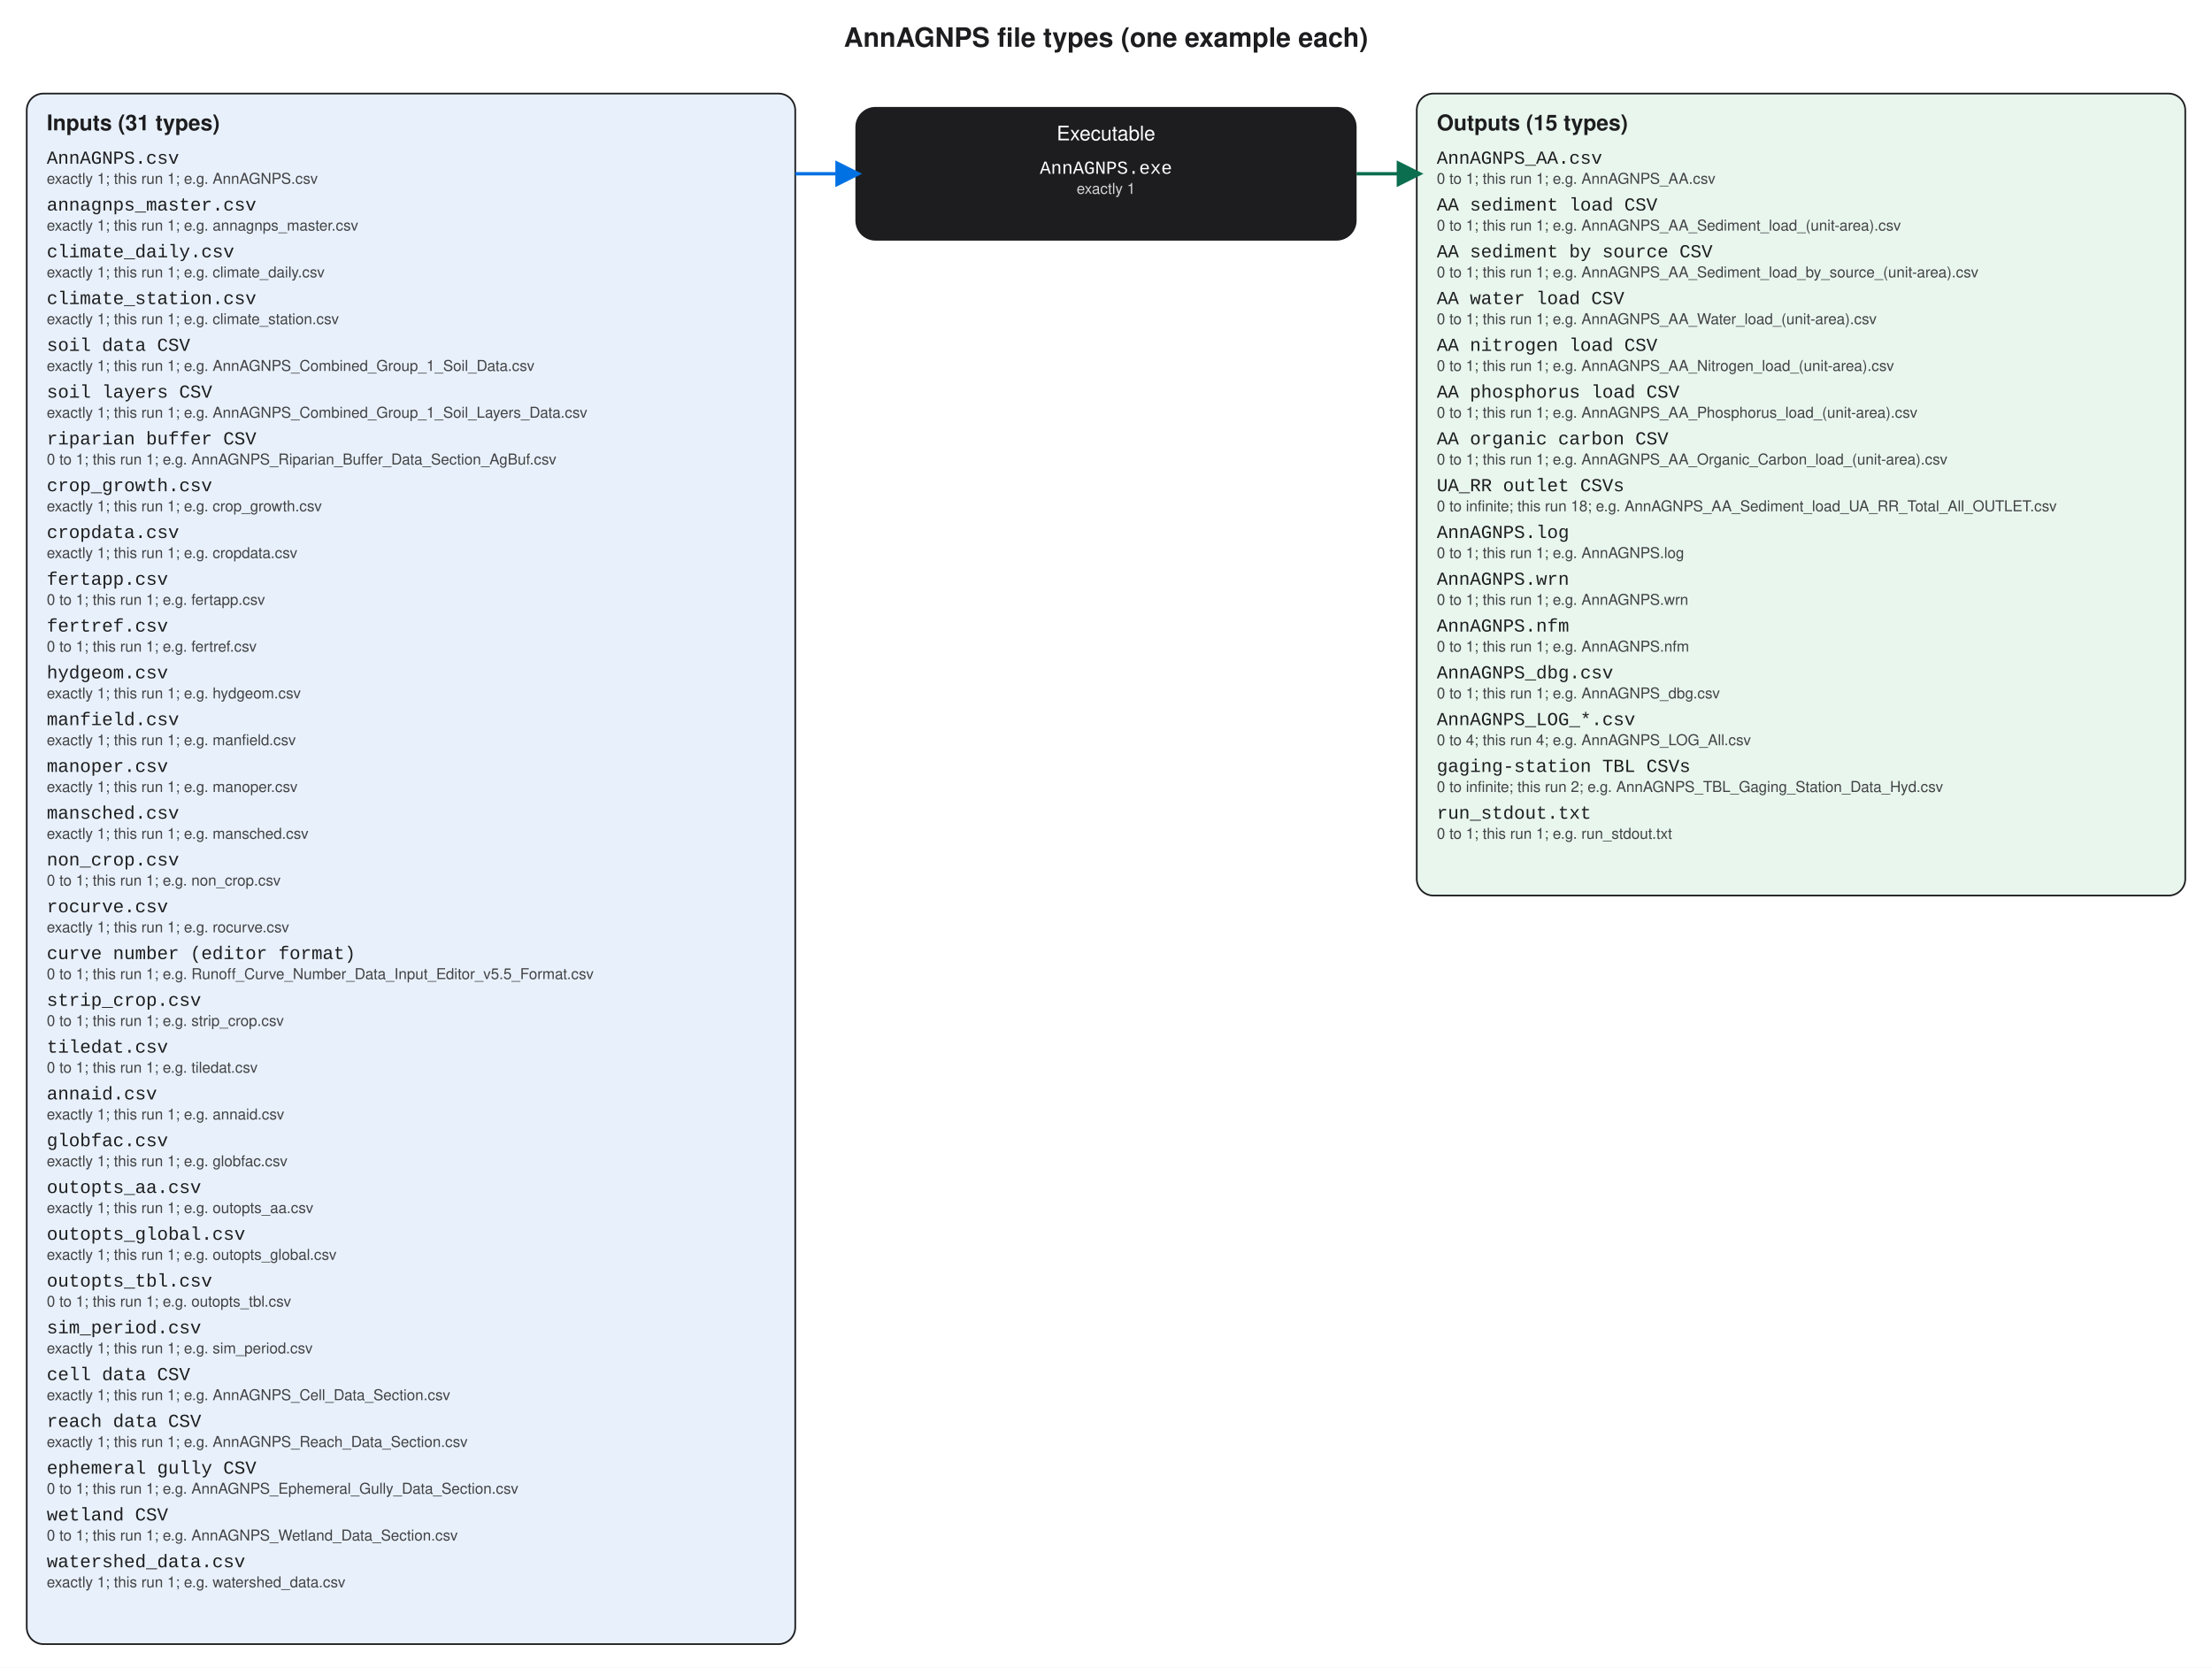
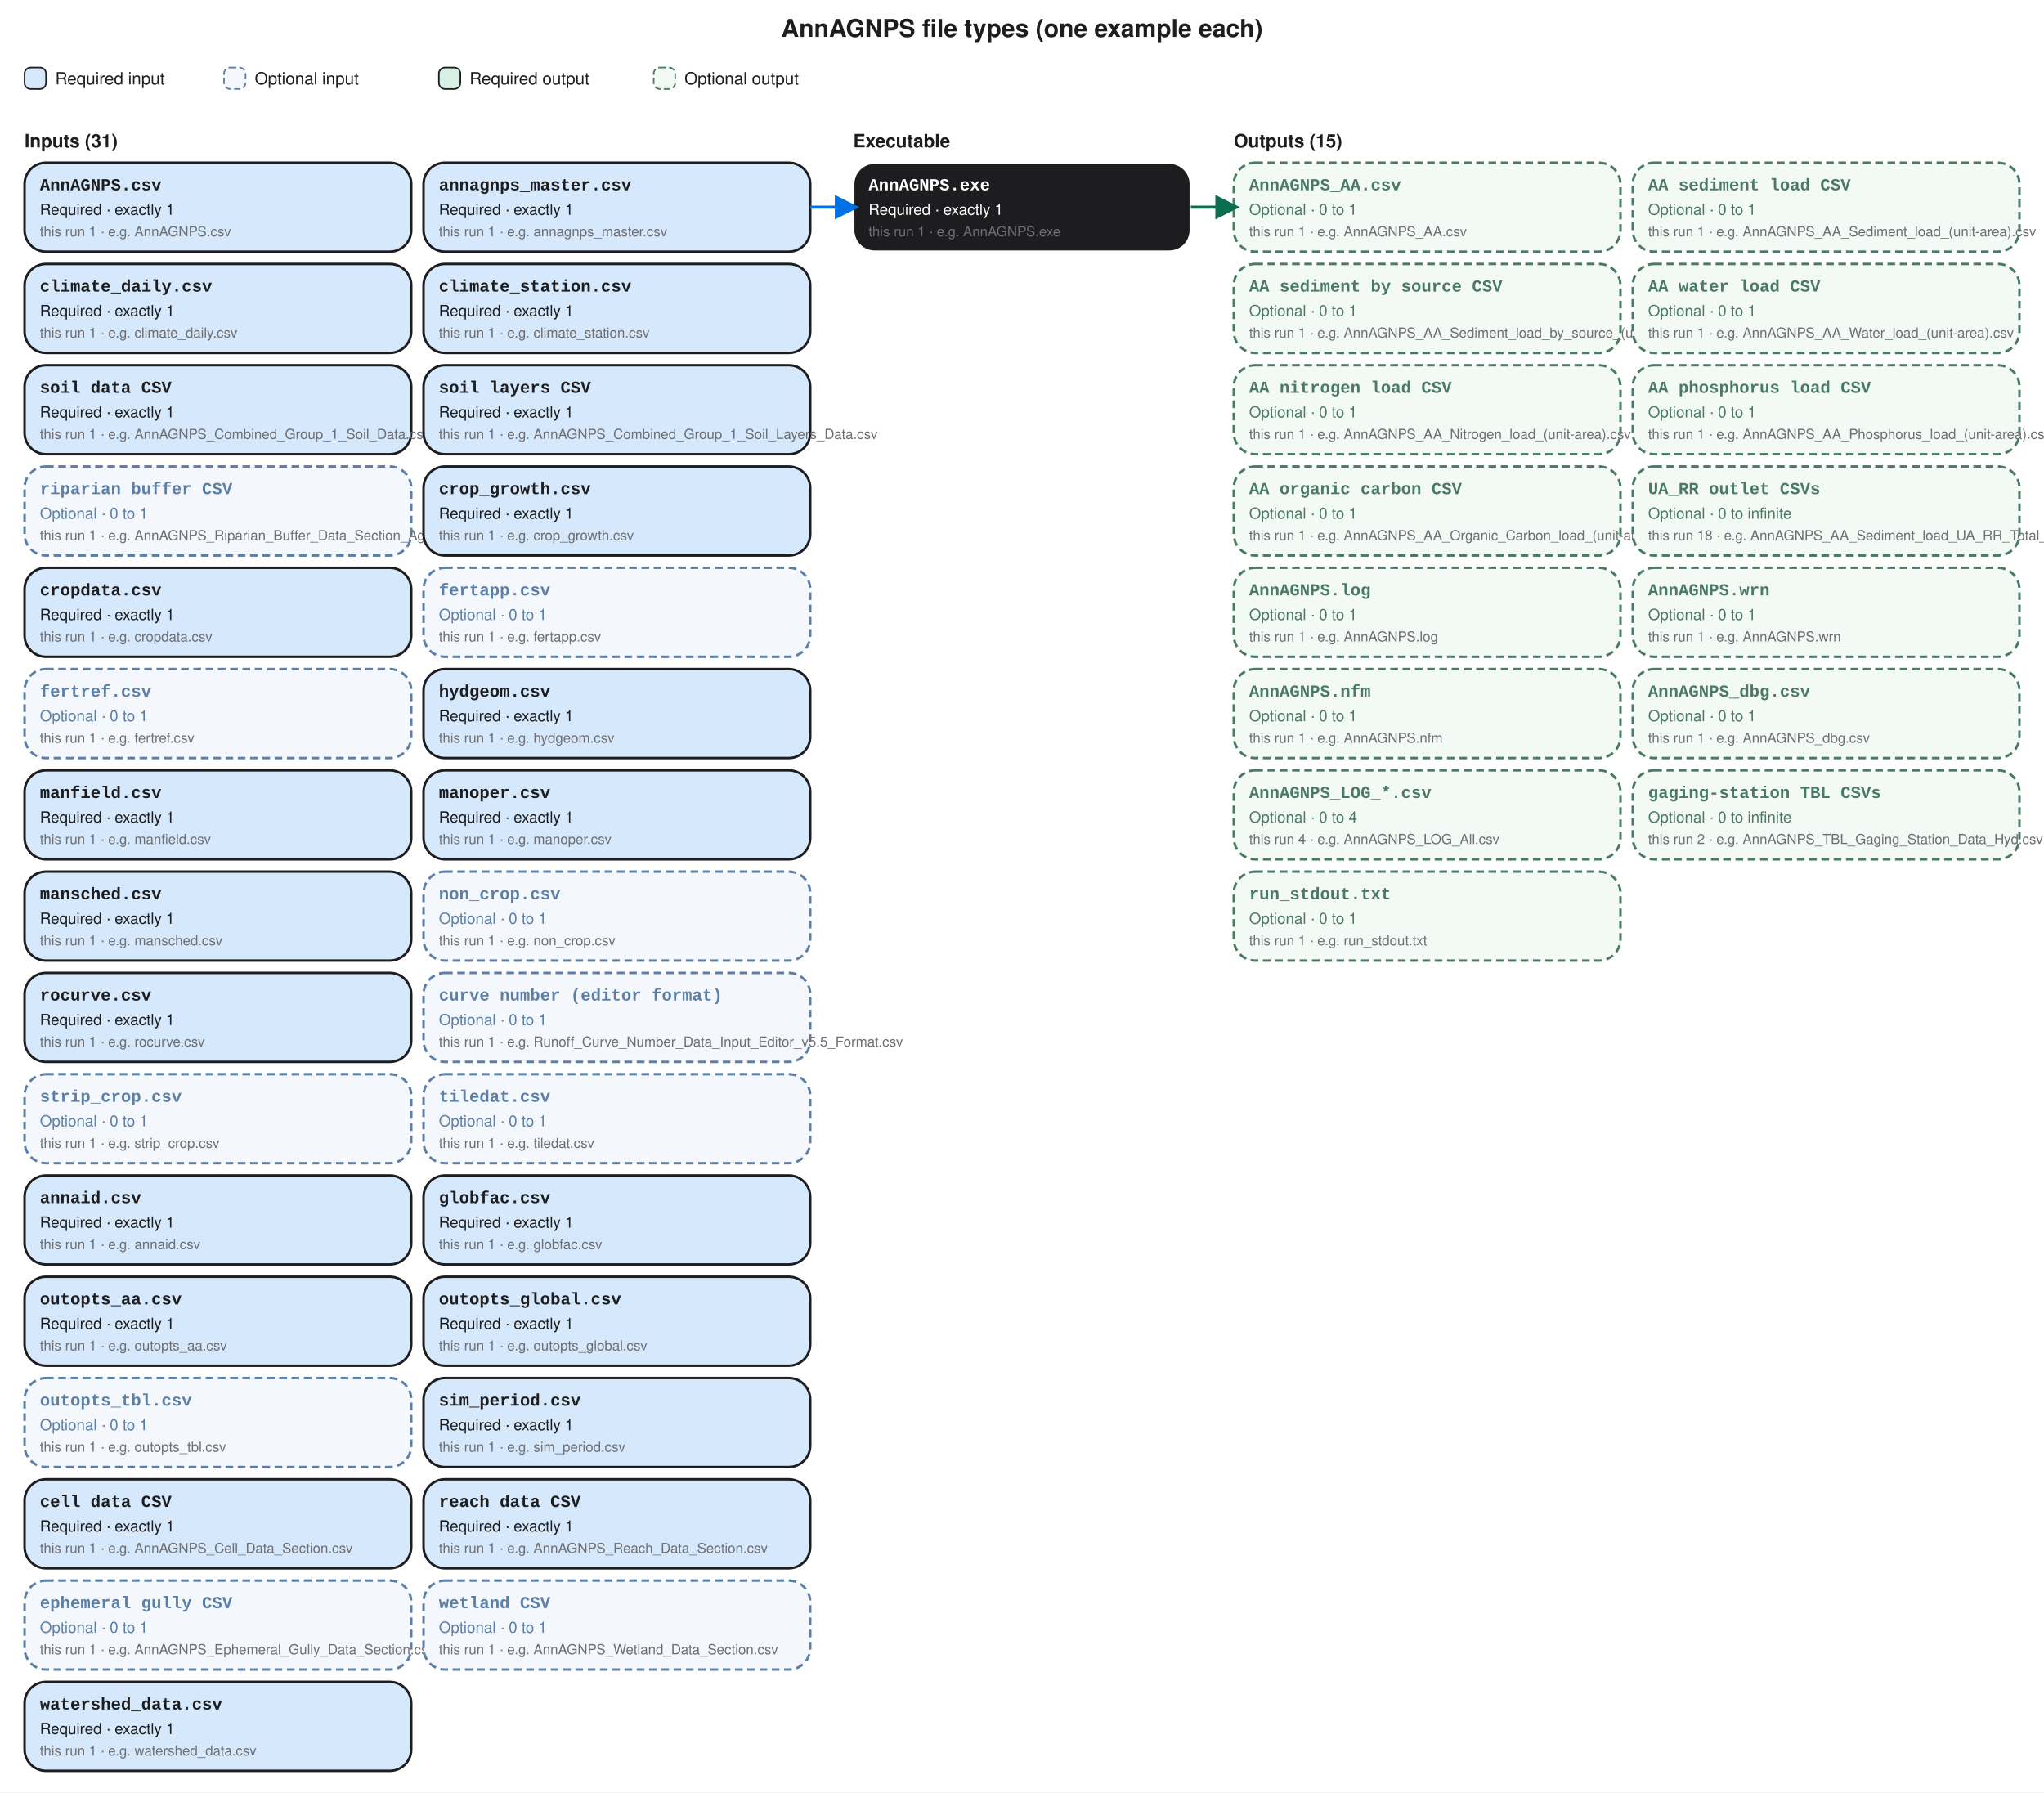
- <svg xmlns="http://www.w3.org/2000/svg" width="1324" height="998" viewBox="0 0 1324 998">
+ <svg xmlns="http://www.w3.org/2000/svg" width="1332" height="1168" viewBox="0 0 1332 1168">
  <defs>
    <marker id="arrow" markerWidth="8" markerHeight="8" refX="6" refY="4" orient="auto">
      <polygon points="0 0, 8 4, 0 8" fill="#0071e3" />
    </marker>
    <marker id="arrow2" markerWidth="8" markerHeight="8" refX="6" refY="4" orient="auto">
      <polygon points="0 0, 8 4, 0 8" fill="#0b6e4f" />
    </marker>
  </defs>
  <rect width="100%" height="100%" fill="#ffffff" />
-   <text x="662.0" y="28" text-anchor="middle" font-family="Helvetica, Arial, sans-serif" font-size="16" font-weight="700" fill="#1d1d1f">AnnAGNPS file types (one example each)</text>
-   <rect x="16" y="56" width="460" height="928" rx="10" fill="#e8f1fb" stroke="#1d1d1f" />
-   <text x="28" y="78" font-family="Helvetica, Arial, sans-serif" font-size="13" font-weight="700" fill="#1d1d1f">Inputs (31 types)</text>
-   <text x="28" y="98" font-family="Consolas, Courier New, monospace" font-size="11" fill="#1d1d1f">AnnAGNPS.csv</text>
-   <text x="28" y="110" font-family="Helvetica, Arial, sans-serif" font-size="9" fill="#424245">exactly 1; this run 1; e.g. AnnAGNPS.csv</text>
-   <text x="28" y="126" font-family="Consolas, Courier New, monospace" font-size="11" fill="#1d1d1f">annagnps_master.csv</text>
-   <text x="28" y="138" font-family="Helvetica, Arial, sans-serif" font-size="9" fill="#424245">exactly 1; this run 1; e.g. annagnps_master.csv</text>
-   <text x="28" y="154" font-family="Consolas, Courier New, monospace" font-size="11" fill="#1d1d1f">climate_daily.csv</text>
-   <text x="28" y="166" font-family="Helvetica, Arial, sans-serif" font-size="9" fill="#424245">exactly 1; this run 1; e.g. climate_daily.csv</text>
-   <text x="28" y="182" font-family="Consolas, Courier New, monospace" font-size="11" fill="#1d1d1f">climate_station.csv</text>
-   <text x="28" y="194" font-family="Helvetica, Arial, sans-serif" font-size="9" fill="#424245">exactly 1; this run 1; e.g. climate_station.csv</text>
-   <text x="28" y="210" font-family="Consolas, Courier New, monospace" font-size="11" fill="#1d1d1f">soil data CSV</text>
-   <text x="28" y="222" font-family="Helvetica, Arial, sans-serif" font-size="9" fill="#424245">exactly 1; this run 1; e.g. AnnAGNPS_Combined_Group_1_Soil_Data.csv</text>
-   <text x="28" y="238" font-family="Consolas, Courier New, monospace" font-size="11" fill="#1d1d1f">soil layers CSV</text>
-   <text x="28" y="250" font-family="Helvetica, Arial, sans-serif" font-size="9" fill="#424245">exactly 1; this run 1; e.g. AnnAGNPS_Combined_Group_1_Soil_Layers_Data.csv</text>
-   <text x="28" y="266" font-family="Consolas, Courier New, monospace" font-size="11" fill="#1d1d1f">riparian buffer CSV</text>
-   <text x="28" y="278" font-family="Helvetica, Arial, sans-serif" font-size="9" fill="#424245">0 to 1; this run 1; e.g. AnnAGNPS_Riparian_Buffer_Data_Section_AgBuf.csv</text>
-   <text x="28" y="294" font-family="Consolas, Courier New, monospace" font-size="11" fill="#1d1d1f">crop_growth.csv</text>
-   <text x="28" y="306" font-family="Helvetica, Arial, sans-serif" font-size="9" fill="#424245">exactly 1; this run 1; e.g. crop_growth.csv</text>
-   <text x="28" y="322" font-family="Consolas, Courier New, monospace" font-size="11" fill="#1d1d1f">cropdata.csv</text>
-   <text x="28" y="334" font-family="Helvetica, Arial, sans-serif" font-size="9" fill="#424245">exactly 1; this run 1; e.g. cropdata.csv</text>
-   <text x="28" y="350" font-family="Consolas, Courier New, monospace" font-size="11" fill="#1d1d1f">fertapp.csv</text>
-   <text x="28" y="362" font-family="Helvetica, Arial, sans-serif" font-size="9" fill="#424245">0 to 1; this run 1; e.g. fertapp.csv</text>
-   <text x="28" y="378" font-family="Consolas, Courier New, monospace" font-size="11" fill="#1d1d1f">fertref.csv</text>
-   <text x="28" y="390" font-family="Helvetica, Arial, sans-serif" font-size="9" fill="#424245">0 to 1; this run 1; e.g. fertref.csv</text>
-   <text x="28" y="406" font-family="Consolas, Courier New, monospace" font-size="11" fill="#1d1d1f">hydgeom.csv</text>
-   <text x="28" y="418" font-family="Helvetica, Arial, sans-serif" font-size="9" fill="#424245">exactly 1; this run 1; e.g. hydgeom.csv</text>
-   <text x="28" y="434" font-family="Consolas, Courier New, monospace" font-size="11" fill="#1d1d1f">manfield.csv</text>
-   <text x="28" y="446" font-family="Helvetica, Arial, sans-serif" font-size="9" fill="#424245">exactly 1; this run 1; e.g. manfield.csv</text>
-   <text x="28" y="462" font-family="Consolas, Courier New, monospace" font-size="11" fill="#1d1d1f">manoper.csv</text>
-   <text x="28" y="474" font-family="Helvetica, Arial, sans-serif" font-size="9" fill="#424245">exactly 1; this run 1; e.g. manoper.csv</text>
-   <text x="28" y="490" font-family="Consolas, Courier New, monospace" font-size="11" fill="#1d1d1f">mansched.csv</text>
-   <text x="28" y="502" font-family="Helvetica, Arial, sans-serif" font-size="9" fill="#424245">exactly 1; this run 1; e.g. mansched.csv</text>
-   <text x="28" y="518" font-family="Consolas, Courier New, monospace" font-size="11" fill="#1d1d1f">non_crop.csv</text>
-   <text x="28" y="530" font-family="Helvetica, Arial, sans-serif" font-size="9" fill="#424245">0 to 1; this run 1; e.g. non_crop.csv</text>
-   <text x="28" y="546" font-family="Consolas, Courier New, monospace" font-size="11" fill="#1d1d1f">rocurve.csv</text>
-   <text x="28" y="558" font-family="Helvetica, Arial, sans-serif" font-size="9" fill="#424245">exactly 1; this run 1; e.g. rocurve.csv</text>
-   <text x="28" y="574" font-family="Consolas, Courier New, monospace" font-size="11" fill="#1d1d1f">curve number (editor format)</text>
-   <text x="28" y="586" font-family="Helvetica, Arial, sans-serif" font-size="9" fill="#424245">0 to 1; this run 1; e.g. Runoff_Curve_Number_Data_Input_Editor_v5.5_Format.csv</text>
-   <text x="28" y="602" font-family="Consolas, Courier New, monospace" font-size="11" fill="#1d1d1f">strip_crop.csv</text>
-   <text x="28" y="614" font-family="Helvetica, Arial, sans-serif" font-size="9" fill="#424245">0 to 1; this run 1; e.g. strip_crop.csv</text>
-   <text x="28" y="630" font-family="Consolas, Courier New, monospace" font-size="11" fill="#1d1d1f">tiledat.csv</text>
-   <text x="28" y="642" font-family="Helvetica, Arial, sans-serif" font-size="9" fill="#424245">0 to 1; this run 1; e.g. tiledat.csv</text>
-   <text x="28" y="658" font-family="Consolas, Courier New, monospace" font-size="11" fill="#1d1d1f">annaid.csv</text>
-   <text x="28" y="670" font-family="Helvetica, Arial, sans-serif" font-size="9" fill="#424245">exactly 1; this run 1; e.g. annaid.csv</text>
-   <text x="28" y="686" font-family="Consolas, Courier New, monospace" font-size="11" fill="#1d1d1f">globfac.csv</text>
-   <text x="28" y="698" font-family="Helvetica, Arial, sans-serif" font-size="9" fill="#424245">exactly 1; this run 1; e.g. globfac.csv</text>
-   <text x="28" y="714" font-family="Consolas, Courier New, monospace" font-size="11" fill="#1d1d1f">outopts_aa.csv</text>
-   <text x="28" y="726" font-family="Helvetica, Arial, sans-serif" font-size="9" fill="#424245">exactly 1; this run 1; e.g. outopts_aa.csv</text>
-   <text x="28" y="742" font-family="Consolas, Courier New, monospace" font-size="11" fill="#1d1d1f">outopts_global.csv</text>
-   <text x="28" y="754" font-family="Helvetica, Arial, sans-serif" font-size="9" fill="#424245">exactly 1; this run 1; e.g. outopts_global.csv</text>
-   <text x="28" y="770" font-family="Consolas, Courier New, monospace" font-size="11" fill="#1d1d1f">outopts_tbl.csv</text>
-   <text x="28" y="782" font-family="Helvetica, Arial, sans-serif" font-size="9" fill="#424245">0 to 1; this run 1; e.g. outopts_tbl.csv</text>
-   <text x="28" y="798" font-family="Consolas, Courier New, monospace" font-size="11" fill="#1d1d1f">sim_period.csv</text>
-   <text x="28" y="810" font-family="Helvetica, Arial, sans-serif" font-size="9" fill="#424245">exactly 1; this run 1; e.g. sim_period.csv</text>
-   <text x="28" y="826" font-family="Consolas, Courier New, monospace" font-size="11" fill="#1d1d1f">cell data CSV</text>
-   <text x="28" y="838" font-family="Helvetica, Arial, sans-serif" font-size="9" fill="#424245">exactly 1; this run 1; e.g. AnnAGNPS_Cell_Data_Section.csv</text>
-   <text x="28" y="854" font-family="Consolas, Courier New, monospace" font-size="11" fill="#1d1d1f">reach data CSV</text>
-   <text x="28" y="866" font-family="Helvetica, Arial, sans-serif" font-size="9" fill="#424245">exactly 1; this run 1; e.g. AnnAGNPS_Reach_Data_Section.csv</text>
-   <text x="28" y="882" font-family="Consolas, Courier New, monospace" font-size="11" fill="#1d1d1f">ephemeral gully CSV</text>
-   <text x="28" y="894" font-family="Helvetica, Arial, sans-serif" font-size="9" fill="#424245">0 to 1; this run 1; e.g. AnnAGNPS_Ephemeral_Gully_Data_Section.csv</text>
-   <text x="28" y="910" font-family="Consolas, Courier New, monospace" font-size="11" fill="#1d1d1f">wetland CSV</text>
-   <text x="28" y="922" font-family="Helvetica, Arial, sans-serif" font-size="9" fill="#424245">0 to 1; this run 1; e.g. AnnAGNPS_Wetland_Data_Section.csv</text>
-   <text x="28" y="938" font-family="Consolas, Courier New, monospace" font-size="11" fill="#1d1d1f">watershed_data.csv</text>
-   <text x="28" y="950" font-family="Helvetica, Arial, sans-serif" font-size="9" fill="#424245">exactly 1; this run 1; e.g. watershed_data.csv</text>
-   <rect x="512" y="64" width="300" height="80" rx="12" fill="#1d1d1f" />
-   <text x="662.0" y="84" text-anchor="middle" font-family="Helvetica, Arial, sans-serif" font-size="12" fill="#fff">Executable</text>
-   <text x="662.0" y="104" text-anchor="middle" font-family="Consolas, Courier New, monospace" font-size="11" fill="#fff">AnnAGNPS.exe</text>
-   <text x="662.0" y="116" text-anchor="middle" font-family="Helvetica, Arial, sans-serif" font-size="9" fill="#d2d2d7">exactly 1</text>
-   <rect x="848" y="56" width="460" height="480" rx="10" fill="#e8f6ee" stroke="#1d1d1f" />
-   <text x="860" y="78" font-family="Helvetica, Arial, sans-serif" font-size="13" font-weight="700" fill="#1d1d1f">Outputs (15 types)</text>
-   <text x="860" y="98" font-family="Consolas, Courier New, monospace" font-size="11" fill="#1d1d1f">AnnAGNPS_AA.csv</text>
-   <text x="860" y="110" font-family="Helvetica, Arial, sans-serif" font-size="9" fill="#424245">0 to 1; this run 1; e.g. AnnAGNPS_AA.csv</text>
-   <text x="860" y="126" font-family="Consolas, Courier New, monospace" font-size="11" fill="#1d1d1f">AA sediment load CSV</text>
-   <text x="860" y="138" font-family="Helvetica, Arial, sans-serif" font-size="9" fill="#424245">0 to 1; this run 1; e.g. AnnAGNPS_AA_Sediment_load_(unit-area).csv</text>
-   <text x="860" y="154" font-family="Consolas, Courier New, monospace" font-size="11" fill="#1d1d1f">AA sediment by source CSV</text>
-   <text x="860" y="166" font-family="Helvetica, Arial, sans-serif" font-size="9" fill="#424245">0 to 1; this run 1; e.g. AnnAGNPS_AA_Sediment_load_by_source_(unit-area).csv</text>
-   <text x="860" y="182" font-family="Consolas, Courier New, monospace" font-size="11" fill="#1d1d1f">AA water load CSV</text>
-   <text x="860" y="194" font-family="Helvetica, Arial, sans-serif" font-size="9" fill="#424245">0 to 1; this run 1; e.g. AnnAGNPS_AA_Water_load_(unit-area).csv</text>
-   <text x="860" y="210" font-family="Consolas, Courier New, monospace" font-size="11" fill="#1d1d1f">AA nitrogen load CSV</text>
-   <text x="860" y="222" font-family="Helvetica, Arial, sans-serif" font-size="9" fill="#424245">0 to 1; this run 1; e.g. AnnAGNPS_AA_Nitrogen_load_(unit-area).csv</text>
-   <text x="860" y="238" font-family="Consolas, Courier New, monospace" font-size="11" fill="#1d1d1f">AA phosphorus load CSV</text>
-   <text x="860" y="250" font-family="Helvetica, Arial, sans-serif" font-size="9" fill="#424245">0 to 1; this run 1; e.g. AnnAGNPS_AA_Phosphorus_load_(unit-area).csv</text>
-   <text x="860" y="266" font-family="Consolas, Courier New, monospace" font-size="11" fill="#1d1d1f">AA organic carbon CSV</text>
-   <text x="860" y="278" font-family="Helvetica, Arial, sans-serif" font-size="9" fill="#424245">0 to 1; this run 1; e.g. AnnAGNPS_AA_Organic_Carbon_load_(unit-area).csv</text>
-   <text x="860" y="294" font-family="Consolas, Courier New, monospace" font-size="11" fill="#1d1d1f">UA_RR outlet CSVs</text>
-   <text x="860" y="306" font-family="Helvetica, Arial, sans-serif" font-size="9" fill="#424245">0 to infinite; this run 18; e.g. AnnAGNPS_AA_Sediment_load_UA_RR_Total_All_OUTLET.csv</text>
-   <text x="860" y="322" font-family="Consolas, Courier New, monospace" font-size="11" fill="#1d1d1f">AnnAGNPS.log</text>
-   <text x="860" y="334" font-family="Helvetica, Arial, sans-serif" font-size="9" fill="#424245">0 to 1; this run 1; e.g. AnnAGNPS.log</text>
-   <text x="860" y="350" font-family="Consolas, Courier New, monospace" font-size="11" fill="#1d1d1f">AnnAGNPS.wrn</text>
-   <text x="860" y="362" font-family="Helvetica, Arial, sans-serif" font-size="9" fill="#424245">0 to 1; this run 1; e.g. AnnAGNPS.wrn</text>
-   <text x="860" y="378" font-family="Consolas, Courier New, monospace" font-size="11" fill="#1d1d1f">AnnAGNPS.nfm</text>
-   <text x="860" y="390" font-family="Helvetica, Arial, sans-serif" font-size="9" fill="#424245">0 to 1; this run 1; e.g. AnnAGNPS.nfm</text>
-   <text x="860" y="406" font-family="Consolas, Courier New, monospace" font-size="11" fill="#1d1d1f">AnnAGNPS_dbg.csv</text>
-   <text x="860" y="418" font-family="Helvetica, Arial, sans-serif" font-size="9" fill="#424245">0 to 1; this run 1; e.g. AnnAGNPS_dbg.csv</text>
-   <text x="860" y="434" font-family="Consolas, Courier New, monospace" font-size="11" fill="#1d1d1f">AnnAGNPS_LOG_*.csv</text>
-   <text x="860" y="446" font-family="Helvetica, Arial, sans-serif" font-size="9" fill="#424245">0 to 4; this run 4; e.g. AnnAGNPS_LOG_All.csv</text>
-   <text x="860" y="462" font-family="Consolas, Courier New, monospace" font-size="11" fill="#1d1d1f">gaging-station TBL CSVs</text>
-   <text x="860" y="474" font-family="Helvetica, Arial, sans-serif" font-size="9" fill="#424245">0 to infinite; this run 2; e.g. AnnAGNPS_TBL_Gaging_Station_Data_Hyd.csv</text>
-   <text x="860" y="490" font-family="Consolas, Courier New, monospace" font-size="11" fill="#1d1d1f">run_stdout.txt</text>
-   <text x="860" y="502" font-family="Helvetica, Arial, sans-serif" font-size="9" fill="#424245">0 to 1; this run 1; e.g. run_stdout.txt</text>
-   <line x1="476" y1="104.0" x2="512" y2="104.0" stroke="#0071e3" stroke-width="2" marker-end="url(#arrow)" />
-   <line x1="812" y1="104.0" x2="848" y2="104.0" stroke="#0b6e4f" stroke-width="2" marker-end="url(#arrow2)" />
+   <text x="666.0" y="24" text-anchor="middle" font-family="Helvetica, Arial, sans-serif" font-size="16" font-weight="700" fill="#1d1d1f">AnnAGNPS file types (one example each)</text>
+   <rect x="16" y="44" width="14" height="14" rx="4" fill="#d6e8fb" stroke="#1d1d1f" />
+   <text x="36" y="55" font-family="Helvetica, Arial, sans-serif" font-size="11" fill="#1d1d1f">Required input</text>
+   <rect x="146" y="44" width="14" height="14" rx="4" fill="#f4f8fd" stroke="#5b7fa6" stroke-dasharray="4 2" />
+   <text x="166" y="55" font-family="Helvetica, Arial, sans-serif" font-size="11" fill="#1d1d1f">Optional input</text>
+   <rect x="286" y="44" width="14" height="14" rx="4" fill="#d8f0e4" stroke="#1d1d1f" />
+   <text x="306" y="55" font-family="Helvetica, Arial, sans-serif" font-size="11" fill="#1d1d1f">Required output</text>
+   <rect x="426" y="44" width="14" height="14" rx="4" fill="#f3faf6" stroke="#4a7a62" stroke-dasharray="4 2" />
+   <text x="446" y="55" font-family="Helvetica, Arial, sans-serif" font-size="11" fill="#1d1d1f">Optional output</text>
+   <text x="16" y="96" font-family="Helvetica, Arial, sans-serif" font-size="12" font-weight="700" fill="#1d1d1f">Inputs (31)</text>
+   <g>
+     <rect x="16" y="106" width="252" height="58" rx="14" fill="#d6e8fb" stroke="#1d1d1f" stroke-width="1.6" />
+     <text x="26" y="124" font-family="Consolas, Courier New, monospace" font-size="11" font-weight="700" fill="#1d1d1f">AnnAGNPS.csv</text>
+     <text x="26" y="140" font-family="Helvetica, Arial, sans-serif" font-size="10" fill="#1d1d1f">Required · exactly 1</text>
+     <text x="26" y="154" font-family="Helvetica, Arial, sans-serif" font-size="9" fill="#6e6e73">this run 1 · e.g. AnnAGNPS.csv</text>
+   </g>
+   <g>
+     <rect x="276" y="106" width="252" height="58" rx="14" fill="#d6e8fb" stroke="#1d1d1f" stroke-width="1.6" />
+     <text x="286" y="124" font-family="Consolas, Courier New, monospace" font-size="11" font-weight="700" fill="#1d1d1f">annagnps_master.csv</text>
+     <text x="286" y="140" font-family="Helvetica, Arial, sans-serif" font-size="10" fill="#1d1d1f">Required · exactly 1</text>
+     <text x="286" y="154" font-family="Helvetica, Arial, sans-serif" font-size="9" fill="#6e6e73">this run 1 · e.g. annagnps_master.csv</text>
+   </g>
+   <g>
+     <rect x="16" y="172" width="252" height="58" rx="14" fill="#d6e8fb" stroke="#1d1d1f" stroke-width="1.6" />
+     <text x="26" y="190" font-family="Consolas, Courier New, monospace" font-size="11" font-weight="700" fill="#1d1d1f">climate_daily.csv</text>
+     <text x="26" y="206" font-family="Helvetica, Arial, sans-serif" font-size="10" fill="#1d1d1f">Required · exactly 1</text>
+     <text x="26" y="220" font-family="Helvetica, Arial, sans-serif" font-size="9" fill="#6e6e73">this run 1 · e.g. climate_daily.csv</text>
+   </g>
+   <g>
+     <rect x="276" y="172" width="252" height="58" rx="14" fill="#d6e8fb" stroke="#1d1d1f" stroke-width="1.6" />
+     <text x="286" y="190" font-family="Consolas, Courier New, monospace" font-size="11" font-weight="700" fill="#1d1d1f">climate_station.csv</text>
+     <text x="286" y="206" font-family="Helvetica, Arial, sans-serif" font-size="10" fill="#1d1d1f">Required · exactly 1</text>
+     <text x="286" y="220" font-family="Helvetica, Arial, sans-serif" font-size="9" fill="#6e6e73">this run 1 · e.g. climate_station.csv</text>
+   </g>
+   <g>
+     <rect x="16" y="238" width="252" height="58" rx="14" fill="#d6e8fb" stroke="#1d1d1f" stroke-width="1.6" />
+     <text x="26" y="256" font-family="Consolas, Courier New, monospace" font-size="11" font-weight="700" fill="#1d1d1f">soil data CSV</text>
+     <text x="26" y="272" font-family="Helvetica, Arial, sans-serif" font-size="10" fill="#1d1d1f">Required · exactly 1</text>
+     <text x="26" y="286" font-family="Helvetica, Arial, sans-serif" font-size="9" fill="#6e6e73">this run 1 · e.g. AnnAGNPS_Combined_Group_1_Soil_Data.csv</text>
+   </g>
+   <g>
+     <rect x="276" y="238" width="252" height="58" rx="14" fill="#d6e8fb" stroke="#1d1d1f" stroke-width="1.6" />
+     <text x="286" y="256" font-family="Consolas, Courier New, monospace" font-size="11" font-weight="700" fill="#1d1d1f">soil layers CSV</text>
+     <text x="286" y="272" font-family="Helvetica, Arial, sans-serif" font-size="10" fill="#1d1d1f">Required · exactly 1</text>
+     <text x="286" y="286" font-family="Helvetica, Arial, sans-serif" font-size="9" fill="#6e6e73">this run 1 · e.g. AnnAGNPS_Combined_Group_1_Soil_Layers_Data.csv</text>
+   </g>
+   <g>
+     <rect x="16" y="304" width="252" height="58" rx="14" fill="#f4f8fd" stroke="#5b7fa6" stroke-width="1.6" stroke-dasharray="5 3" />
+     <text x="26" y="322" font-family="Consolas, Courier New, monospace" font-size="11" font-weight="700" fill="#5b7fa6">riparian buffer CSV</text>
+     <text x="26" y="338" font-family="Helvetica, Arial, sans-serif" font-size="10" fill="#5b7fa6">Optional · 0 to 1</text>
+     <text x="26" y="352" font-family="Helvetica, Arial, sans-serif" font-size="9" fill="#6e6e73">this run 1 · e.g. AnnAGNPS_Riparian_Buffer_Data_Section_AgBuf.csv</text>
+   </g>
+   <g>
+     <rect x="276" y="304" width="252" height="58" rx="14" fill="#d6e8fb" stroke="#1d1d1f" stroke-width="1.6" />
+     <text x="286" y="322" font-family="Consolas, Courier New, monospace" font-size="11" font-weight="700" fill="#1d1d1f">crop_growth.csv</text>
+     <text x="286" y="338" font-family="Helvetica, Arial, sans-serif" font-size="10" fill="#1d1d1f">Required · exactly 1</text>
+     <text x="286" y="352" font-family="Helvetica, Arial, sans-serif" font-size="9" fill="#6e6e73">this run 1 · e.g. crop_growth.csv</text>
+   </g>
+   <g>
+     <rect x="16" y="370" width="252" height="58" rx="14" fill="#d6e8fb" stroke="#1d1d1f" stroke-width="1.6" />
+     <text x="26" y="388" font-family="Consolas, Courier New, monospace" font-size="11" font-weight="700" fill="#1d1d1f">cropdata.csv</text>
+     <text x="26" y="404" font-family="Helvetica, Arial, sans-serif" font-size="10" fill="#1d1d1f">Required · exactly 1</text>
+     <text x="26" y="418" font-family="Helvetica, Arial, sans-serif" font-size="9" fill="#6e6e73">this run 1 · e.g. cropdata.csv</text>
+   </g>
+   <g>
+     <rect x="276" y="370" width="252" height="58" rx="14" fill="#f4f8fd" stroke="#5b7fa6" stroke-width="1.6" stroke-dasharray="5 3" />
+     <text x="286" y="388" font-family="Consolas, Courier New, monospace" font-size="11" font-weight="700" fill="#5b7fa6">fertapp.csv</text>
+     <text x="286" y="404" font-family="Helvetica, Arial, sans-serif" font-size="10" fill="#5b7fa6">Optional · 0 to 1</text>
+     <text x="286" y="418" font-family="Helvetica, Arial, sans-serif" font-size="9" fill="#6e6e73">this run 1 · e.g. fertapp.csv</text>
+   </g>
+   <g>
+     <rect x="16" y="436" width="252" height="58" rx="14" fill="#f4f8fd" stroke="#5b7fa6" stroke-width="1.6" stroke-dasharray="5 3" />
+     <text x="26" y="454" font-family="Consolas, Courier New, monospace" font-size="11" font-weight="700" fill="#5b7fa6">fertref.csv</text>
+     <text x="26" y="470" font-family="Helvetica, Arial, sans-serif" font-size="10" fill="#5b7fa6">Optional · 0 to 1</text>
+     <text x="26" y="484" font-family="Helvetica, Arial, sans-serif" font-size="9" fill="#6e6e73">this run 1 · e.g. fertref.csv</text>
+   </g>
+   <g>
+     <rect x="276" y="436" width="252" height="58" rx="14" fill="#d6e8fb" stroke="#1d1d1f" stroke-width="1.6" />
+     <text x="286" y="454" font-family="Consolas, Courier New, monospace" font-size="11" font-weight="700" fill="#1d1d1f">hydgeom.csv</text>
+     <text x="286" y="470" font-family="Helvetica, Arial, sans-serif" font-size="10" fill="#1d1d1f">Required · exactly 1</text>
+     <text x="286" y="484" font-family="Helvetica, Arial, sans-serif" font-size="9" fill="#6e6e73">this run 1 · e.g. hydgeom.csv</text>
+   </g>
+   <g>
+     <rect x="16" y="502" width="252" height="58" rx="14" fill="#d6e8fb" stroke="#1d1d1f" stroke-width="1.6" />
+     <text x="26" y="520" font-family="Consolas, Courier New, monospace" font-size="11" font-weight="700" fill="#1d1d1f">manfield.csv</text>
+     <text x="26" y="536" font-family="Helvetica, Arial, sans-serif" font-size="10" fill="#1d1d1f">Required · exactly 1</text>
+     <text x="26" y="550" font-family="Helvetica, Arial, sans-serif" font-size="9" fill="#6e6e73">this run 1 · e.g. manfield.csv</text>
+   </g>
+   <g>
+     <rect x="276" y="502" width="252" height="58" rx="14" fill="#d6e8fb" stroke="#1d1d1f" stroke-width="1.6" />
+     <text x="286" y="520" font-family="Consolas, Courier New, monospace" font-size="11" font-weight="700" fill="#1d1d1f">manoper.csv</text>
+     <text x="286" y="536" font-family="Helvetica, Arial, sans-serif" font-size="10" fill="#1d1d1f">Required · exactly 1</text>
+     <text x="286" y="550" font-family="Helvetica, Arial, sans-serif" font-size="9" fill="#6e6e73">this run 1 · e.g. manoper.csv</text>
+   </g>
+   <g>
+     <rect x="16" y="568" width="252" height="58" rx="14" fill="#d6e8fb" stroke="#1d1d1f" stroke-width="1.6" />
+     <text x="26" y="586" font-family="Consolas, Courier New, monospace" font-size="11" font-weight="700" fill="#1d1d1f">mansched.csv</text>
+     <text x="26" y="602" font-family="Helvetica, Arial, sans-serif" font-size="10" fill="#1d1d1f">Required · exactly 1</text>
+     <text x="26" y="616" font-family="Helvetica, Arial, sans-serif" font-size="9" fill="#6e6e73">this run 1 · e.g. mansched.csv</text>
+   </g>
+   <g>
+     <rect x="276" y="568" width="252" height="58" rx="14" fill="#f4f8fd" stroke="#5b7fa6" stroke-width="1.6" stroke-dasharray="5 3" />
+     <text x="286" y="586" font-family="Consolas, Courier New, monospace" font-size="11" font-weight="700" fill="#5b7fa6">non_crop.csv</text>
+     <text x="286" y="602" font-family="Helvetica, Arial, sans-serif" font-size="10" fill="#5b7fa6">Optional · 0 to 1</text>
+     <text x="286" y="616" font-family="Helvetica, Arial, sans-serif" font-size="9" fill="#6e6e73">this run 1 · e.g. non_crop.csv</text>
+   </g>
+   <g>
+     <rect x="16" y="634" width="252" height="58" rx="14" fill="#d6e8fb" stroke="#1d1d1f" stroke-width="1.6" />
+     <text x="26" y="652" font-family="Consolas, Courier New, monospace" font-size="11" font-weight="700" fill="#1d1d1f">rocurve.csv</text>
+     <text x="26" y="668" font-family="Helvetica, Arial, sans-serif" font-size="10" fill="#1d1d1f">Required · exactly 1</text>
+     <text x="26" y="682" font-family="Helvetica, Arial, sans-serif" font-size="9" fill="#6e6e73">this run 1 · e.g. rocurve.csv</text>
+   </g>
+   <g>
+     <rect x="276" y="634" width="252" height="58" rx="14" fill="#f4f8fd" stroke="#5b7fa6" stroke-width="1.6" stroke-dasharray="5 3" />
+     <text x="286" y="652" font-family="Consolas, Courier New, monospace" font-size="11" font-weight="700" fill="#5b7fa6">curve number (editor format)</text>
+     <text x="286" y="668" font-family="Helvetica, Arial, sans-serif" font-size="10" fill="#5b7fa6">Optional · 0 to 1</text>
+     <text x="286" y="682" font-family="Helvetica, Arial, sans-serif" font-size="9" fill="#6e6e73">this run 1 · e.g. Runoff_Curve_Number_Data_Input_Editor_v5.5_Format.csv</text>
+   </g>
+   <g>
+     <rect x="16" y="700" width="252" height="58" rx="14" fill="#f4f8fd" stroke="#5b7fa6" stroke-width="1.6" stroke-dasharray="5 3" />
+     <text x="26" y="718" font-family="Consolas, Courier New, monospace" font-size="11" font-weight="700" fill="#5b7fa6">strip_crop.csv</text>
+     <text x="26" y="734" font-family="Helvetica, Arial, sans-serif" font-size="10" fill="#5b7fa6">Optional · 0 to 1</text>
+     <text x="26" y="748" font-family="Helvetica, Arial, sans-serif" font-size="9" fill="#6e6e73">this run 1 · e.g. strip_crop.csv</text>
+   </g>
+   <g>
+     <rect x="276" y="700" width="252" height="58" rx="14" fill="#f4f8fd" stroke="#5b7fa6" stroke-width="1.6" stroke-dasharray="5 3" />
+     <text x="286" y="718" font-family="Consolas, Courier New, monospace" font-size="11" font-weight="700" fill="#5b7fa6">tiledat.csv</text>
+     <text x="286" y="734" font-family="Helvetica, Arial, sans-serif" font-size="10" fill="#5b7fa6">Optional · 0 to 1</text>
+     <text x="286" y="748" font-family="Helvetica, Arial, sans-serif" font-size="9" fill="#6e6e73">this run 1 · e.g. tiledat.csv</text>
+   </g>
+   <g>
+     <rect x="16" y="766" width="252" height="58" rx="14" fill="#d6e8fb" stroke="#1d1d1f" stroke-width="1.6" />
+     <text x="26" y="784" font-family="Consolas, Courier New, monospace" font-size="11" font-weight="700" fill="#1d1d1f">annaid.csv</text>
+     <text x="26" y="800" font-family="Helvetica, Arial, sans-serif" font-size="10" fill="#1d1d1f">Required · exactly 1</text>
+     <text x="26" y="814" font-family="Helvetica, Arial, sans-serif" font-size="9" fill="#6e6e73">this run 1 · e.g. annaid.csv</text>
+   </g>
+   <g>
+     <rect x="276" y="766" width="252" height="58" rx="14" fill="#d6e8fb" stroke="#1d1d1f" stroke-width="1.6" />
+     <text x="286" y="784" font-family="Consolas, Courier New, monospace" font-size="11" font-weight="700" fill="#1d1d1f">globfac.csv</text>
+     <text x="286" y="800" font-family="Helvetica, Arial, sans-serif" font-size="10" fill="#1d1d1f">Required · exactly 1</text>
+     <text x="286" y="814" font-family="Helvetica, Arial, sans-serif" font-size="9" fill="#6e6e73">this run 1 · e.g. globfac.csv</text>
+   </g>
+   <g>
+     <rect x="16" y="832" width="252" height="58" rx="14" fill="#d6e8fb" stroke="#1d1d1f" stroke-width="1.6" />
+     <text x="26" y="850" font-family="Consolas, Courier New, monospace" font-size="11" font-weight="700" fill="#1d1d1f">outopts_aa.csv</text>
+     <text x="26" y="866" font-family="Helvetica, Arial, sans-serif" font-size="10" fill="#1d1d1f">Required · exactly 1</text>
+     <text x="26" y="880" font-family="Helvetica, Arial, sans-serif" font-size="9" fill="#6e6e73">this run 1 · e.g. outopts_aa.csv</text>
+   </g>
+   <g>
+     <rect x="276" y="832" width="252" height="58" rx="14" fill="#d6e8fb" stroke="#1d1d1f" stroke-width="1.6" />
+     <text x="286" y="850" font-family="Consolas, Courier New, monospace" font-size="11" font-weight="700" fill="#1d1d1f">outopts_global.csv</text>
+     <text x="286" y="866" font-family="Helvetica, Arial, sans-serif" font-size="10" fill="#1d1d1f">Required · exactly 1</text>
+     <text x="286" y="880" font-family="Helvetica, Arial, sans-serif" font-size="9" fill="#6e6e73">this run 1 · e.g. outopts_global.csv</text>
+   </g>
+   <g>
+     <rect x="16" y="898" width="252" height="58" rx="14" fill="#f4f8fd" stroke="#5b7fa6" stroke-width="1.6" stroke-dasharray="5 3" />
+     <text x="26" y="916" font-family="Consolas, Courier New, monospace" font-size="11" font-weight="700" fill="#5b7fa6">outopts_tbl.csv</text>
+     <text x="26" y="932" font-family="Helvetica, Arial, sans-serif" font-size="10" fill="#5b7fa6">Optional · 0 to 1</text>
+     <text x="26" y="946" font-family="Helvetica, Arial, sans-serif" font-size="9" fill="#6e6e73">this run 1 · e.g. outopts_tbl.csv</text>
+   </g>
+   <g>
+     <rect x="276" y="898" width="252" height="58" rx="14" fill="#d6e8fb" stroke="#1d1d1f" stroke-width="1.6" />
+     <text x="286" y="916" font-family="Consolas, Courier New, monospace" font-size="11" font-weight="700" fill="#1d1d1f">sim_period.csv</text>
+     <text x="286" y="932" font-family="Helvetica, Arial, sans-serif" font-size="10" fill="#1d1d1f">Required · exactly 1</text>
+     <text x="286" y="946" font-family="Helvetica, Arial, sans-serif" font-size="9" fill="#6e6e73">this run 1 · e.g. sim_period.csv</text>
+   </g>
+   <g>
+     <rect x="16" y="964" width="252" height="58" rx="14" fill="#d6e8fb" stroke="#1d1d1f" stroke-width="1.6" />
+     <text x="26" y="982" font-family="Consolas, Courier New, monospace" font-size="11" font-weight="700" fill="#1d1d1f">cell data CSV</text>
+     <text x="26" y="998" font-family="Helvetica, Arial, sans-serif" font-size="10" fill="#1d1d1f">Required · exactly 1</text>
+     <text x="26" y="1012" font-family="Helvetica, Arial, sans-serif" font-size="9" fill="#6e6e73">this run 1 · e.g. AnnAGNPS_Cell_Data_Section.csv</text>
+   </g>
+   <g>
+     <rect x="276" y="964" width="252" height="58" rx="14" fill="#d6e8fb" stroke="#1d1d1f" stroke-width="1.6" />
+     <text x="286" y="982" font-family="Consolas, Courier New, monospace" font-size="11" font-weight="700" fill="#1d1d1f">reach data CSV</text>
+     <text x="286" y="998" font-family="Helvetica, Arial, sans-serif" font-size="10" fill="#1d1d1f">Required · exactly 1</text>
+     <text x="286" y="1012" font-family="Helvetica, Arial, sans-serif" font-size="9" fill="#6e6e73">this run 1 · e.g. AnnAGNPS_Reach_Data_Section.csv</text>
+   </g>
+   <g>
+     <rect x="16" y="1030" width="252" height="58" rx="14" fill="#f4f8fd" stroke="#5b7fa6" stroke-width="1.6" stroke-dasharray="5 3" />
+     <text x="26" y="1048" font-family="Consolas, Courier New, monospace" font-size="11" font-weight="700" fill="#5b7fa6">ephemeral gully CSV</text>
+     <text x="26" y="1064" font-family="Helvetica, Arial, sans-serif" font-size="10" fill="#5b7fa6">Optional · 0 to 1</text>
+     <text x="26" y="1078" font-family="Helvetica, Arial, sans-serif" font-size="9" fill="#6e6e73">this run 1 · e.g. AnnAGNPS_Ephemeral_Gully_Data_Section.csv</text>
+   </g>
+   <g>
+     <rect x="276" y="1030" width="252" height="58" rx="14" fill="#f4f8fd" stroke="#5b7fa6" stroke-width="1.6" stroke-dasharray="5 3" />
+     <text x="286" y="1048" font-family="Consolas, Courier New, monospace" font-size="11" font-weight="700" fill="#5b7fa6">wetland CSV</text>
+     <text x="286" y="1064" font-family="Helvetica, Arial, sans-serif" font-size="10" fill="#5b7fa6">Optional · 0 to 1</text>
+     <text x="286" y="1078" font-family="Helvetica, Arial, sans-serif" font-size="9" fill="#6e6e73">this run 1 · e.g. AnnAGNPS_Wetland_Data_Section.csv</text>
+   </g>
+   <g>
+     <rect x="16" y="1096" width="252" height="58" rx="14" fill="#d6e8fb" stroke="#1d1d1f" stroke-width="1.6" />
+     <text x="26" y="1114" font-family="Consolas, Courier New, monospace" font-size="11" font-weight="700" fill="#1d1d1f">watershed_data.csv</text>
+     <text x="26" y="1130" font-family="Helvetica, Arial, sans-serif" font-size="10" fill="#1d1d1f">Required · exactly 1</text>
+     <text x="26" y="1144" font-family="Helvetica, Arial, sans-serif" font-size="9" fill="#6e6e73">this run 1 · e.g. watershed_data.csv</text>
+   </g>
+   <text x="556" y="96" font-family="Helvetica, Arial, sans-serif" font-size="12" font-weight="700" fill="#1d1d1f">Executable</text>
+   <g>
+     <rect x="556" y="106" width="220" height="58" rx="14" fill="#1d1d1f" stroke="#ffffff" stroke-width="1.6" />
+     <text x="566" y="124" font-family="Consolas, Courier New, monospace" font-size="11" font-weight="700" fill="#ffffff">AnnAGNPS.exe</text>
+     <text x="566" y="140" font-family="Helvetica, Arial, sans-serif" font-size="10" fill="#ffffff">Required · exactly 1</text>
+     <text x="566" y="154" font-family="Helvetica, Arial, sans-serif" font-size="9" fill="#6e6e73">this run 1 · e.g. AnnAGNPS.exe</text>
+   </g>
+   <text x="804" y="96" font-family="Helvetica, Arial, sans-serif" font-size="12" font-weight="700" fill="#1d1d1f">Outputs (15)</text>
+   <g>
+     <rect x="804" y="106" width="252" height="58" rx="14" fill="#f3faf6" stroke="#4a7a62" stroke-width="1.6" stroke-dasharray="5 3" />
+     <text x="814" y="124" font-family="Consolas, Courier New, monospace" font-size="11" font-weight="700" fill="#4a7a62">AnnAGNPS_AA.csv</text>
+     <text x="814" y="140" font-family="Helvetica, Arial, sans-serif" font-size="10" fill="#4a7a62">Optional · 0 to 1</text>
+     <text x="814" y="154" font-family="Helvetica, Arial, sans-serif" font-size="9" fill="#6e6e73">this run 1 · e.g. AnnAGNPS_AA.csv</text>
+   </g>
+   <g>
+     <rect x="1064" y="106" width="252" height="58" rx="14" fill="#f3faf6" stroke="#4a7a62" stroke-width="1.6" stroke-dasharray="5 3" />
+     <text x="1074" y="124" font-family="Consolas, Courier New, monospace" font-size="11" font-weight="700" fill="#4a7a62">AA sediment load CSV</text>
+     <text x="1074" y="140" font-family="Helvetica, Arial, sans-serif" font-size="10" fill="#4a7a62">Optional · 0 to 1</text>
+     <text x="1074" y="154" font-family="Helvetica, Arial, sans-serif" font-size="9" fill="#6e6e73">this run 1 · e.g. AnnAGNPS_AA_Sediment_load_(unit-area).csv</text>
+   </g>
+   <g>
+     <rect x="804" y="172" width="252" height="58" rx="14" fill="#f3faf6" stroke="#4a7a62" stroke-width="1.6" stroke-dasharray="5 3" />
+     <text x="814" y="190" font-family="Consolas, Courier New, monospace" font-size="11" font-weight="700" fill="#4a7a62">AA sediment by source CSV</text>
+     <text x="814" y="206" font-family="Helvetica, Arial, sans-serif" font-size="10" fill="#4a7a62">Optional · 0 to 1</text>
+     <text x="814" y="220" font-family="Helvetica, Arial, sans-serif" font-size="9" fill="#6e6e73">this run 1 · e.g. AnnAGNPS_AA_Sediment_load_by_source_(unit-area).csv</text>
+   </g>
+   <g>
+     <rect x="1064" y="172" width="252" height="58" rx="14" fill="#f3faf6" stroke="#4a7a62" stroke-width="1.6" stroke-dasharray="5 3" />
+     <text x="1074" y="190" font-family="Consolas, Courier New, monospace" font-size="11" font-weight="700" fill="#4a7a62">AA water load CSV</text>
+     <text x="1074" y="206" font-family="Helvetica, Arial, sans-serif" font-size="10" fill="#4a7a62">Optional · 0 to 1</text>
+     <text x="1074" y="220" font-family="Helvetica, Arial, sans-serif" font-size="9" fill="#6e6e73">this run 1 · e.g. AnnAGNPS_AA_Water_load_(unit-area).csv</text>
+   </g>
+   <g>
+     <rect x="804" y="238" width="252" height="58" rx="14" fill="#f3faf6" stroke="#4a7a62" stroke-width="1.6" stroke-dasharray="5 3" />
+     <text x="814" y="256" font-family="Consolas, Courier New, monospace" font-size="11" font-weight="700" fill="#4a7a62">AA nitrogen load CSV</text>
+     <text x="814" y="272" font-family="Helvetica, Arial, sans-serif" font-size="10" fill="#4a7a62">Optional · 0 to 1</text>
+     <text x="814" y="286" font-family="Helvetica, Arial, sans-serif" font-size="9" fill="#6e6e73">this run 1 · e.g. AnnAGNPS_AA_Nitrogen_load_(unit-area).csv</text>
+   </g>
+   <g>
+     <rect x="1064" y="238" width="252" height="58" rx="14" fill="#f3faf6" stroke="#4a7a62" stroke-width="1.6" stroke-dasharray="5 3" />
+     <text x="1074" y="256" font-family="Consolas, Courier New, monospace" font-size="11" font-weight="700" fill="#4a7a62">AA phosphorus load CSV</text>
+     <text x="1074" y="272" font-family="Helvetica, Arial, sans-serif" font-size="10" fill="#4a7a62">Optional · 0 to 1</text>
+     <text x="1074" y="286" font-family="Helvetica, Arial, sans-serif" font-size="9" fill="#6e6e73">this run 1 · e.g. AnnAGNPS_AA_Phosphorus_load_(unit-area).csv</text>
+   </g>
+   <g>
+     <rect x="804" y="304" width="252" height="58" rx="14" fill="#f3faf6" stroke="#4a7a62" stroke-width="1.6" stroke-dasharray="5 3" />
+     <text x="814" y="322" font-family="Consolas, Courier New, monospace" font-size="11" font-weight="700" fill="#4a7a62">AA organic carbon CSV</text>
+     <text x="814" y="338" font-family="Helvetica, Arial, sans-serif" font-size="10" fill="#4a7a62">Optional · 0 to 1</text>
+     <text x="814" y="352" font-family="Helvetica, Arial, sans-serif" font-size="9" fill="#6e6e73">this run 1 · e.g. AnnAGNPS_AA_Organic_Carbon_load_(unit-area).csv</text>
+   </g>
+   <g>
+     <rect x="1064" y="304" width="252" height="58" rx="14" fill="#f3faf6" stroke="#4a7a62" stroke-width="1.6" stroke-dasharray="5 3" />
+     <text x="1074" y="322" font-family="Consolas, Courier New, monospace" font-size="11" font-weight="700" fill="#4a7a62">UA_RR outlet CSVs</text>
+     <text x="1074" y="338" font-family="Helvetica, Arial, sans-serif" font-size="10" fill="#4a7a62">Optional · 0 to infinite</text>
+     <text x="1074" y="352" font-family="Helvetica, Arial, sans-serif" font-size="9" fill="#6e6e73">this run 18 · e.g. AnnAGNPS_AA_Sediment_load_UA_RR_Total_All_OUTLET.csv</text>
+   </g>
+   <g>
+     <rect x="804" y="370" width="252" height="58" rx="14" fill="#f3faf6" stroke="#4a7a62" stroke-width="1.6" stroke-dasharray="5 3" />
+     <text x="814" y="388" font-family="Consolas, Courier New, monospace" font-size="11" font-weight="700" fill="#4a7a62">AnnAGNPS.log</text>
+     <text x="814" y="404" font-family="Helvetica, Arial, sans-serif" font-size="10" fill="#4a7a62">Optional · 0 to 1</text>
+     <text x="814" y="418" font-family="Helvetica, Arial, sans-serif" font-size="9" fill="#6e6e73">this run 1 · e.g. AnnAGNPS.log</text>
+   </g>
+   <g>
+     <rect x="1064" y="370" width="252" height="58" rx="14" fill="#f3faf6" stroke="#4a7a62" stroke-width="1.6" stroke-dasharray="5 3" />
+     <text x="1074" y="388" font-family="Consolas, Courier New, monospace" font-size="11" font-weight="700" fill="#4a7a62">AnnAGNPS.wrn</text>
+     <text x="1074" y="404" font-family="Helvetica, Arial, sans-serif" font-size="10" fill="#4a7a62">Optional · 0 to 1</text>
+     <text x="1074" y="418" font-family="Helvetica, Arial, sans-serif" font-size="9" fill="#6e6e73">this run 1 · e.g. AnnAGNPS.wrn</text>
+   </g>
+   <g>
+     <rect x="804" y="436" width="252" height="58" rx="14" fill="#f3faf6" stroke="#4a7a62" stroke-width="1.6" stroke-dasharray="5 3" />
+     <text x="814" y="454" font-family="Consolas, Courier New, monospace" font-size="11" font-weight="700" fill="#4a7a62">AnnAGNPS.nfm</text>
+     <text x="814" y="470" font-family="Helvetica, Arial, sans-serif" font-size="10" fill="#4a7a62">Optional · 0 to 1</text>
+     <text x="814" y="484" font-family="Helvetica, Arial, sans-serif" font-size="9" fill="#6e6e73">this run 1 · e.g. AnnAGNPS.nfm</text>
+   </g>
+   <g>
+     <rect x="1064" y="436" width="252" height="58" rx="14" fill="#f3faf6" stroke="#4a7a62" stroke-width="1.6" stroke-dasharray="5 3" />
+     <text x="1074" y="454" font-family="Consolas, Courier New, monospace" font-size="11" font-weight="700" fill="#4a7a62">AnnAGNPS_dbg.csv</text>
+     <text x="1074" y="470" font-family="Helvetica, Arial, sans-serif" font-size="10" fill="#4a7a62">Optional · 0 to 1</text>
+     <text x="1074" y="484" font-family="Helvetica, Arial, sans-serif" font-size="9" fill="#6e6e73">this run 1 · e.g. AnnAGNPS_dbg.csv</text>
+   </g>
+   <g>
+     <rect x="804" y="502" width="252" height="58" rx="14" fill="#f3faf6" stroke="#4a7a62" stroke-width="1.6" stroke-dasharray="5 3" />
+     <text x="814" y="520" font-family="Consolas, Courier New, monospace" font-size="11" font-weight="700" fill="#4a7a62">AnnAGNPS_LOG_*.csv</text>
+     <text x="814" y="536" font-family="Helvetica, Arial, sans-serif" font-size="10" fill="#4a7a62">Optional · 0 to 4</text>
+     <text x="814" y="550" font-family="Helvetica, Arial, sans-serif" font-size="9" fill="#6e6e73">this run 4 · e.g. AnnAGNPS_LOG_All.csv</text>
+   </g>
+   <g>
+     <rect x="1064" y="502" width="252" height="58" rx="14" fill="#f3faf6" stroke="#4a7a62" stroke-width="1.6" stroke-dasharray="5 3" />
+     <text x="1074" y="520" font-family="Consolas, Courier New, monospace" font-size="11" font-weight="700" fill="#4a7a62">gaging-station TBL CSVs</text>
+     <text x="1074" y="536" font-family="Helvetica, Arial, sans-serif" font-size="10" fill="#4a7a62">Optional · 0 to infinite</text>
+     <text x="1074" y="550" font-family="Helvetica, Arial, sans-serif" font-size="9" fill="#6e6e73">this run 2 · e.g. AnnAGNPS_TBL_Gaging_Station_Data_Hyd.csv</text>
+   </g>
+   <g>
+     <rect x="804" y="568" width="252" height="58" rx="14" fill="#f3faf6" stroke="#4a7a62" stroke-width="1.6" stroke-dasharray="5 3" />
+     <text x="814" y="586" font-family="Consolas, Courier New, monospace" font-size="11" font-weight="700" fill="#4a7a62">run_stdout.txt</text>
+     <text x="814" y="602" font-family="Helvetica, Arial, sans-serif" font-size="10" fill="#4a7a62">Optional · 0 to 1</text>
+     <text x="814" y="616" font-family="Helvetica, Arial, sans-serif" font-size="9" fill="#6e6e73">this run 1 · e.g. run_stdout.txt</text>
+   </g>
+   <line x1="528" y1="135.0" x2="556" y2="135.0" stroke="#0071e3" stroke-width="2" marker-end="url(#arrow)" />
+   <line x1="776" y1="135.0" x2="804" y2="135.0" stroke="#0b6e4f" stroke-width="2" marker-end="url(#arrow2)" />
</svg>
